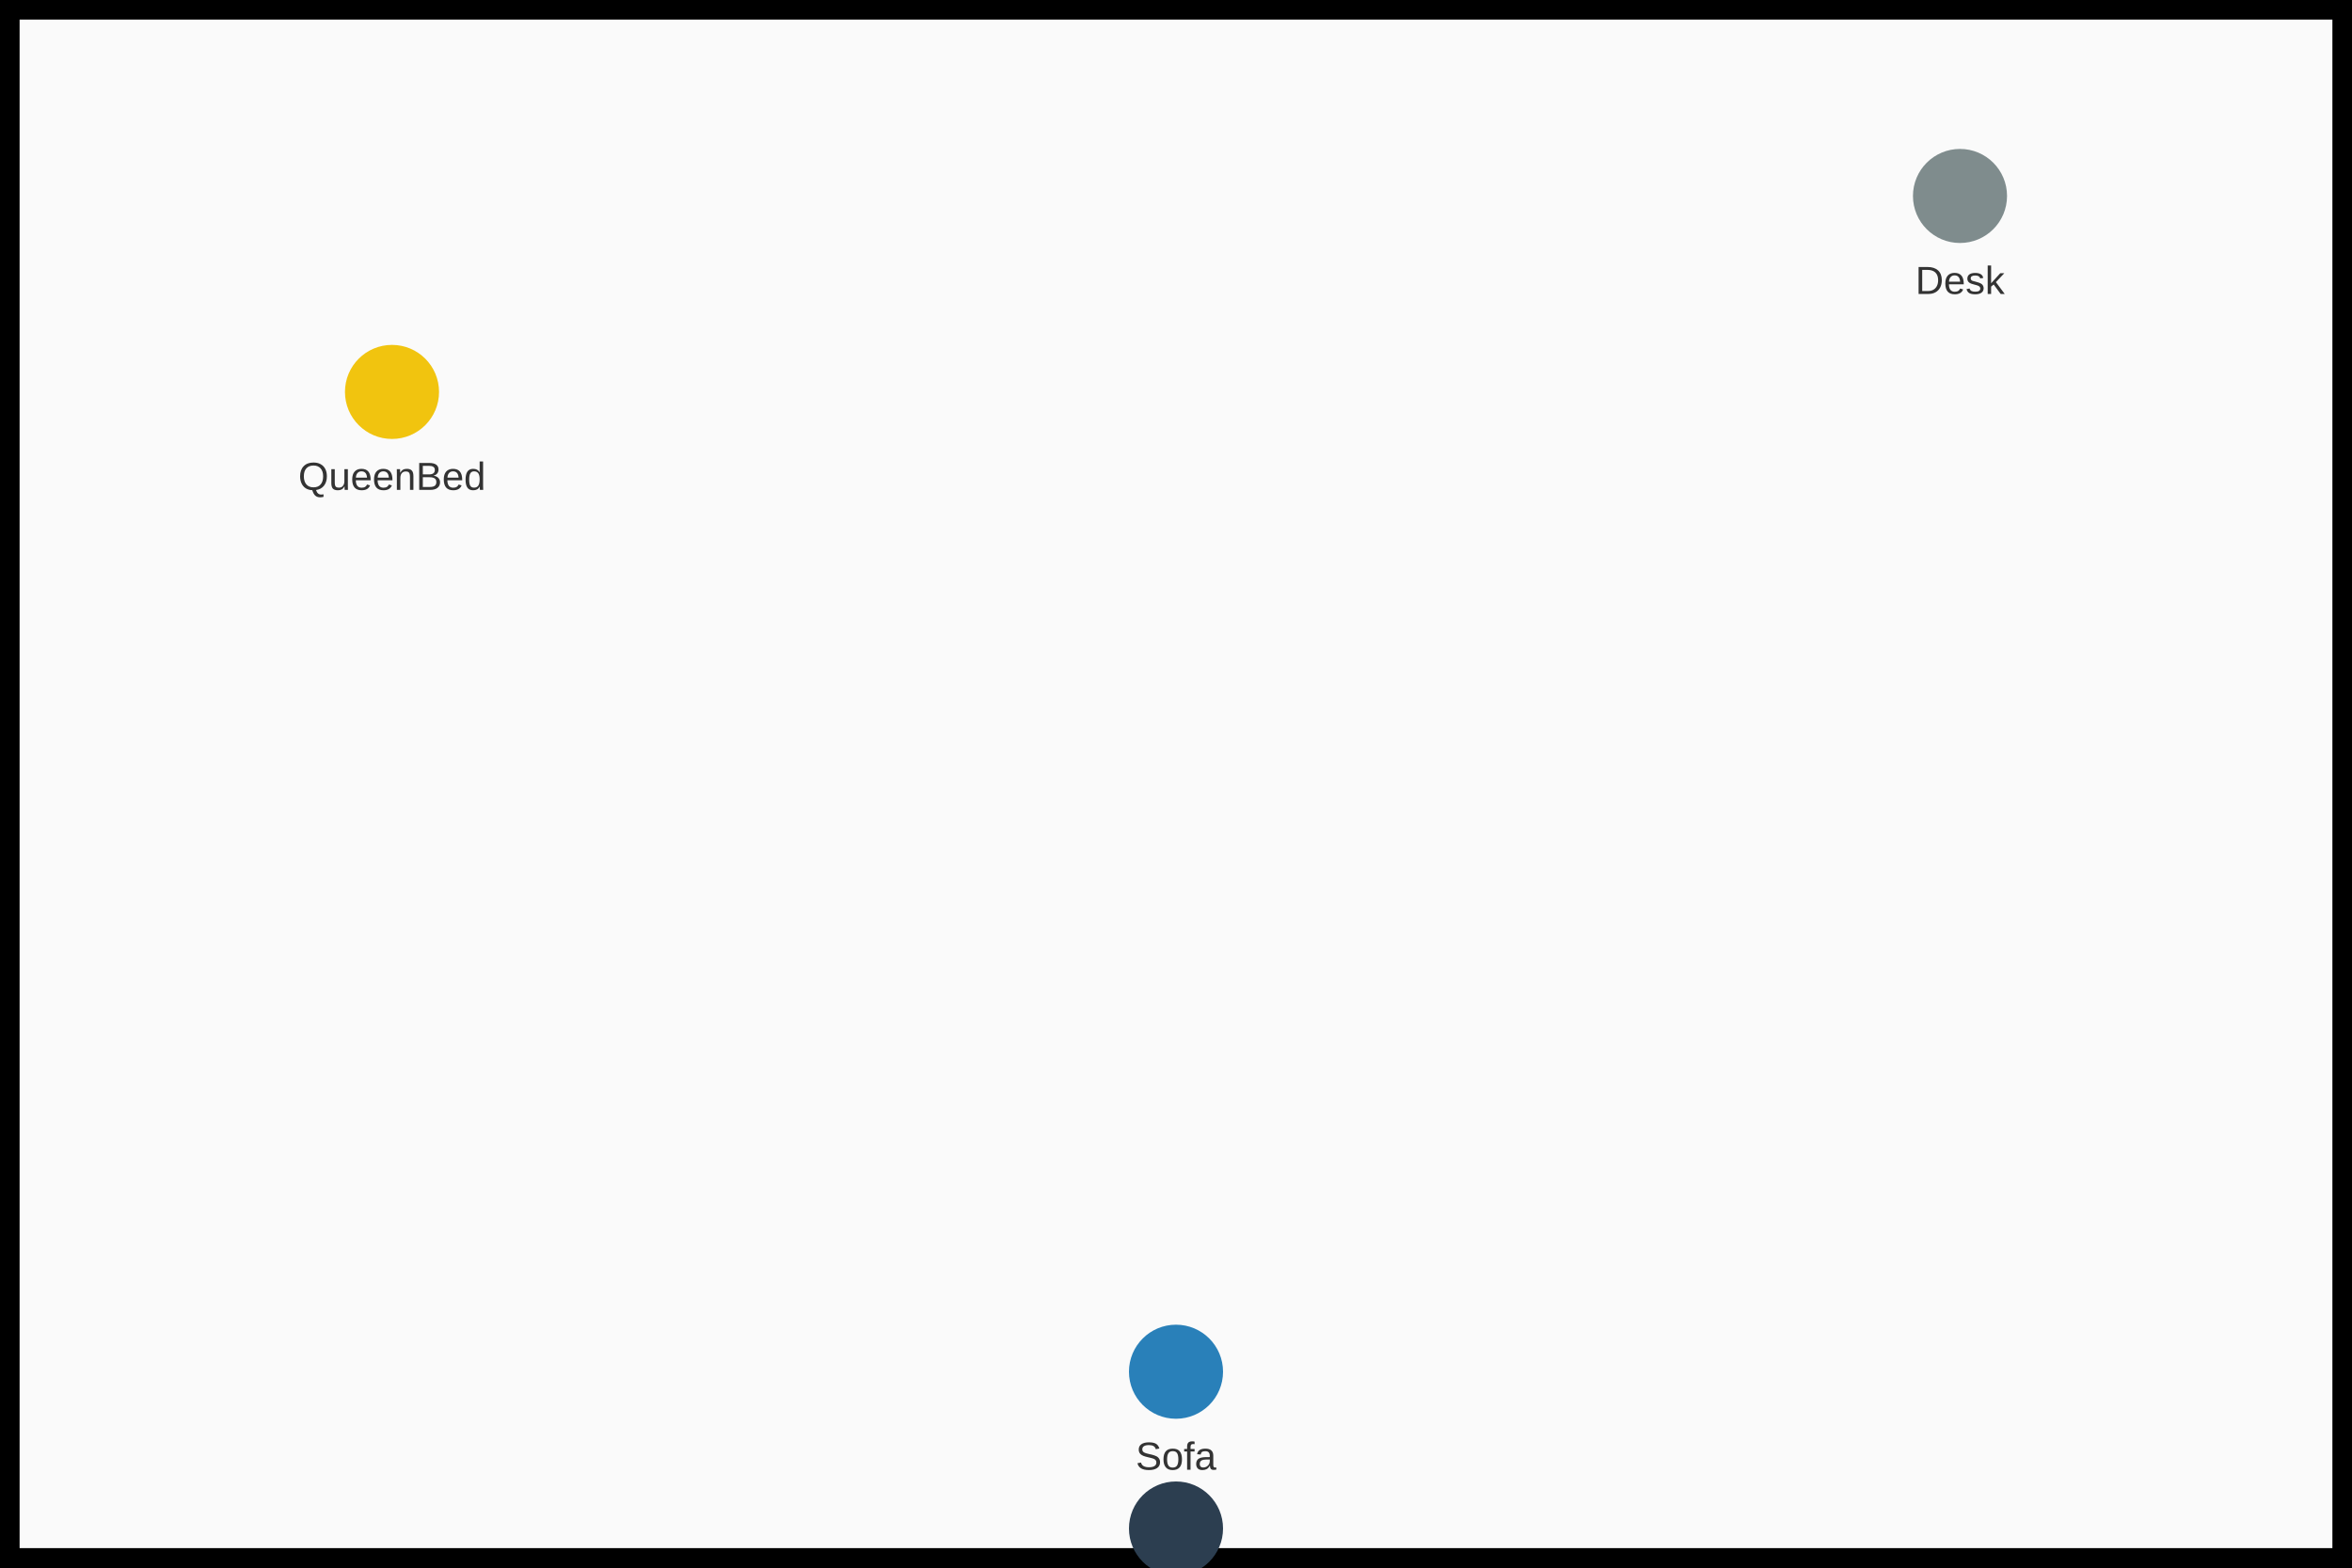
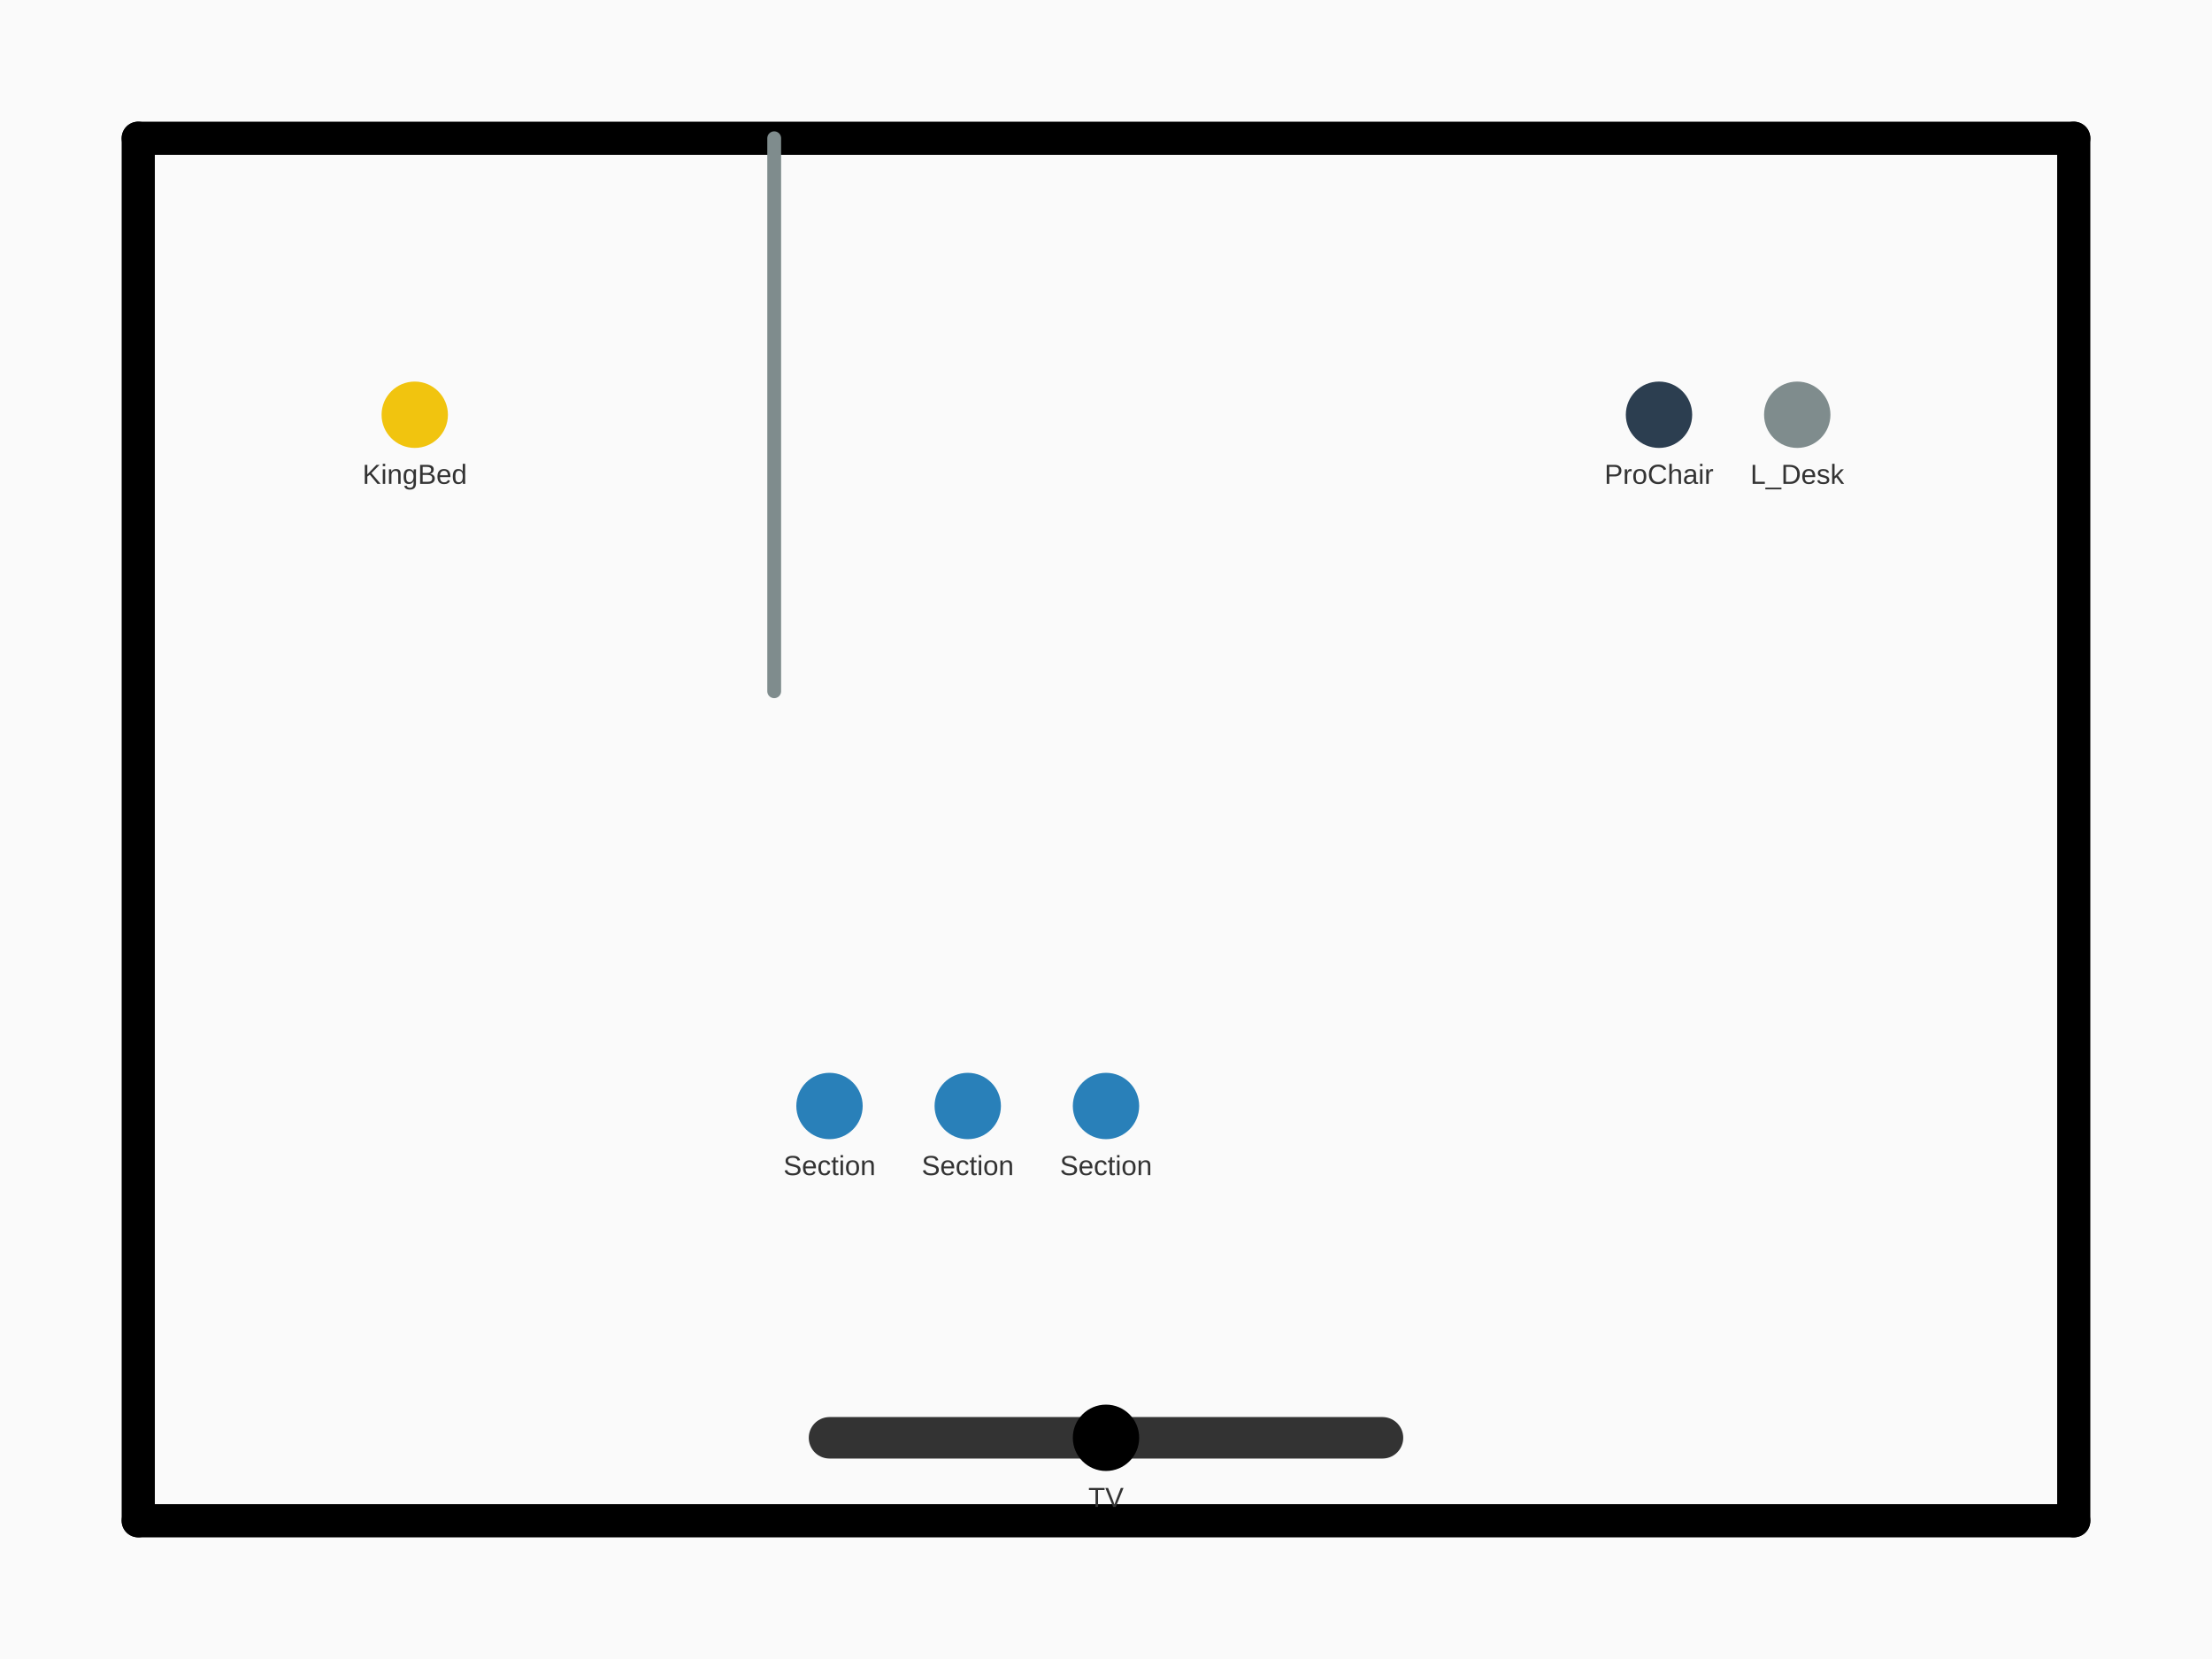
- <svg xmlns="http://www.w3.org/2000/svg" width="600" height="400" viewBox="0 0 600 400">
+ <svg xmlns="http://www.w3.org/2000/svg" id="Modern Studio_1" width="800" height="600" viewBox="0 0 800 600">
  <rect width="100%" height="100%" fill="#fafafa" />
-   <line x1="0" y1="0" x2="0" y2="400" stroke="black" stroke-width="10" stroke-linecap="round" />
-   <line x1="0" y1="0" x2="600" y2="0" stroke="black" stroke-width="10" stroke-linecap="round" />
-   <line x1="600" y1="0" x2="600" y2="400" stroke="black" stroke-width="10" stroke-linecap="round" />
-   <line x1="0" y1="400" x2="600" y2="400" stroke="black" stroke-width="10" stroke-linecap="round" />
-   <circle cx="100" cy="100" r="12" fill="#f1c40f" />
-   <text x="100" y="125" font-family="Arial" font-size="10" text-anchor="middle" fill="#333">QueenBed</text>
-   <circle cx="500" cy="50" r="12" fill="#7f8c8d" />
-   <text x="500" y="75" font-family="Arial" font-size="10" text-anchor="middle" fill="#333">Desk</text>
-   <circle cx="300" cy="350" r="12" fill="#2980b9" />
-   <text x="300" y="375" font-family="Arial" font-size="10" text-anchor="middle" fill="#333">Sofa</text>
-   <circle cx="300" cy="390" r="12" fill="#2c3e50" />
-   <text x="300" y="415" font-family="Arial" font-size="10" text-anchor="middle" fill="#333">TV</text>
+   <line id="North_2" x1="50" y1="50" x2="750" y2="50" stroke="black" stroke-width="12" stroke-linecap="round" />
+   <line id="East_3" x1="750" y1="50" x2="750" y2="550" stroke="black" stroke-width="12" stroke-linecap="round" />
+   <line id="South_4" x1="50" y1="550" x2="750" y2="550" stroke="black" stroke-width="12" stroke-linecap="round" />
+   <line id="West_5" x1="50" y1="50" x2="50" y2="550" stroke="black" stroke-width="12" stroke-linecap="round" />
+   <circle id="KingBed_6" cx="150" cy="150" r="12" fill="#f1c40f" />
+   <text x="150" y="175" font-family="Arial" font-size="10" text-anchor="middle" fill="#333">KingBed</text>
+   <line id="Screen_7" x1="280" y1="50" x2="280" y2="250" stroke="#7f8c8d" stroke-width="5" stroke-linecap="round" />
+   <circle id="L_Desk_8" cx="650" cy="150" r="12" fill="#7f8c8d" />
+   <text x="650" y="175" font-family="Arial" font-size="10" text-anchor="middle" fill="#333">L_Desk</text>
+   <circle id="ProChair_9" cx="600" cy="150" r="12" fill="#2c3e50" />
+   <text x="600" y="175" font-family="Arial" font-size="10" text-anchor="middle" fill="#333">ProChair</text>
+   <circle id="Section_10" cx="300" cy="400" r="12" fill="#2980b9" />
+   <text x="300" y="425" font-family="Arial" font-size="10" text-anchor="middle" fill="#333">Section</text>
+   <circle id="Section_11" cx="350" cy="400" r="12" fill="#2980b9" />
+   <text x="350" y="425" font-family="Arial" font-size="10" text-anchor="middle" fill="#333">Section</text>
+   <circle id="Section_12" cx="400" cy="400" r="12" fill="#2980b9" />
+   <text x="400" y="425" font-family="Arial" font-size="10" text-anchor="middle" fill="#333">Section</text>
+   <line id="MediaBench_13" x1="300" y1="520" x2="500" y2="520" stroke="#333" stroke-width="15" stroke-linecap="round" />
+   <circle id="TV_14" cx="400" cy="520" r="12" fill="#000" />
+   <text x="400" y="545" font-family="Arial" font-size="10" text-anchor="middle" fill="#333">TV</text>
</svg>
